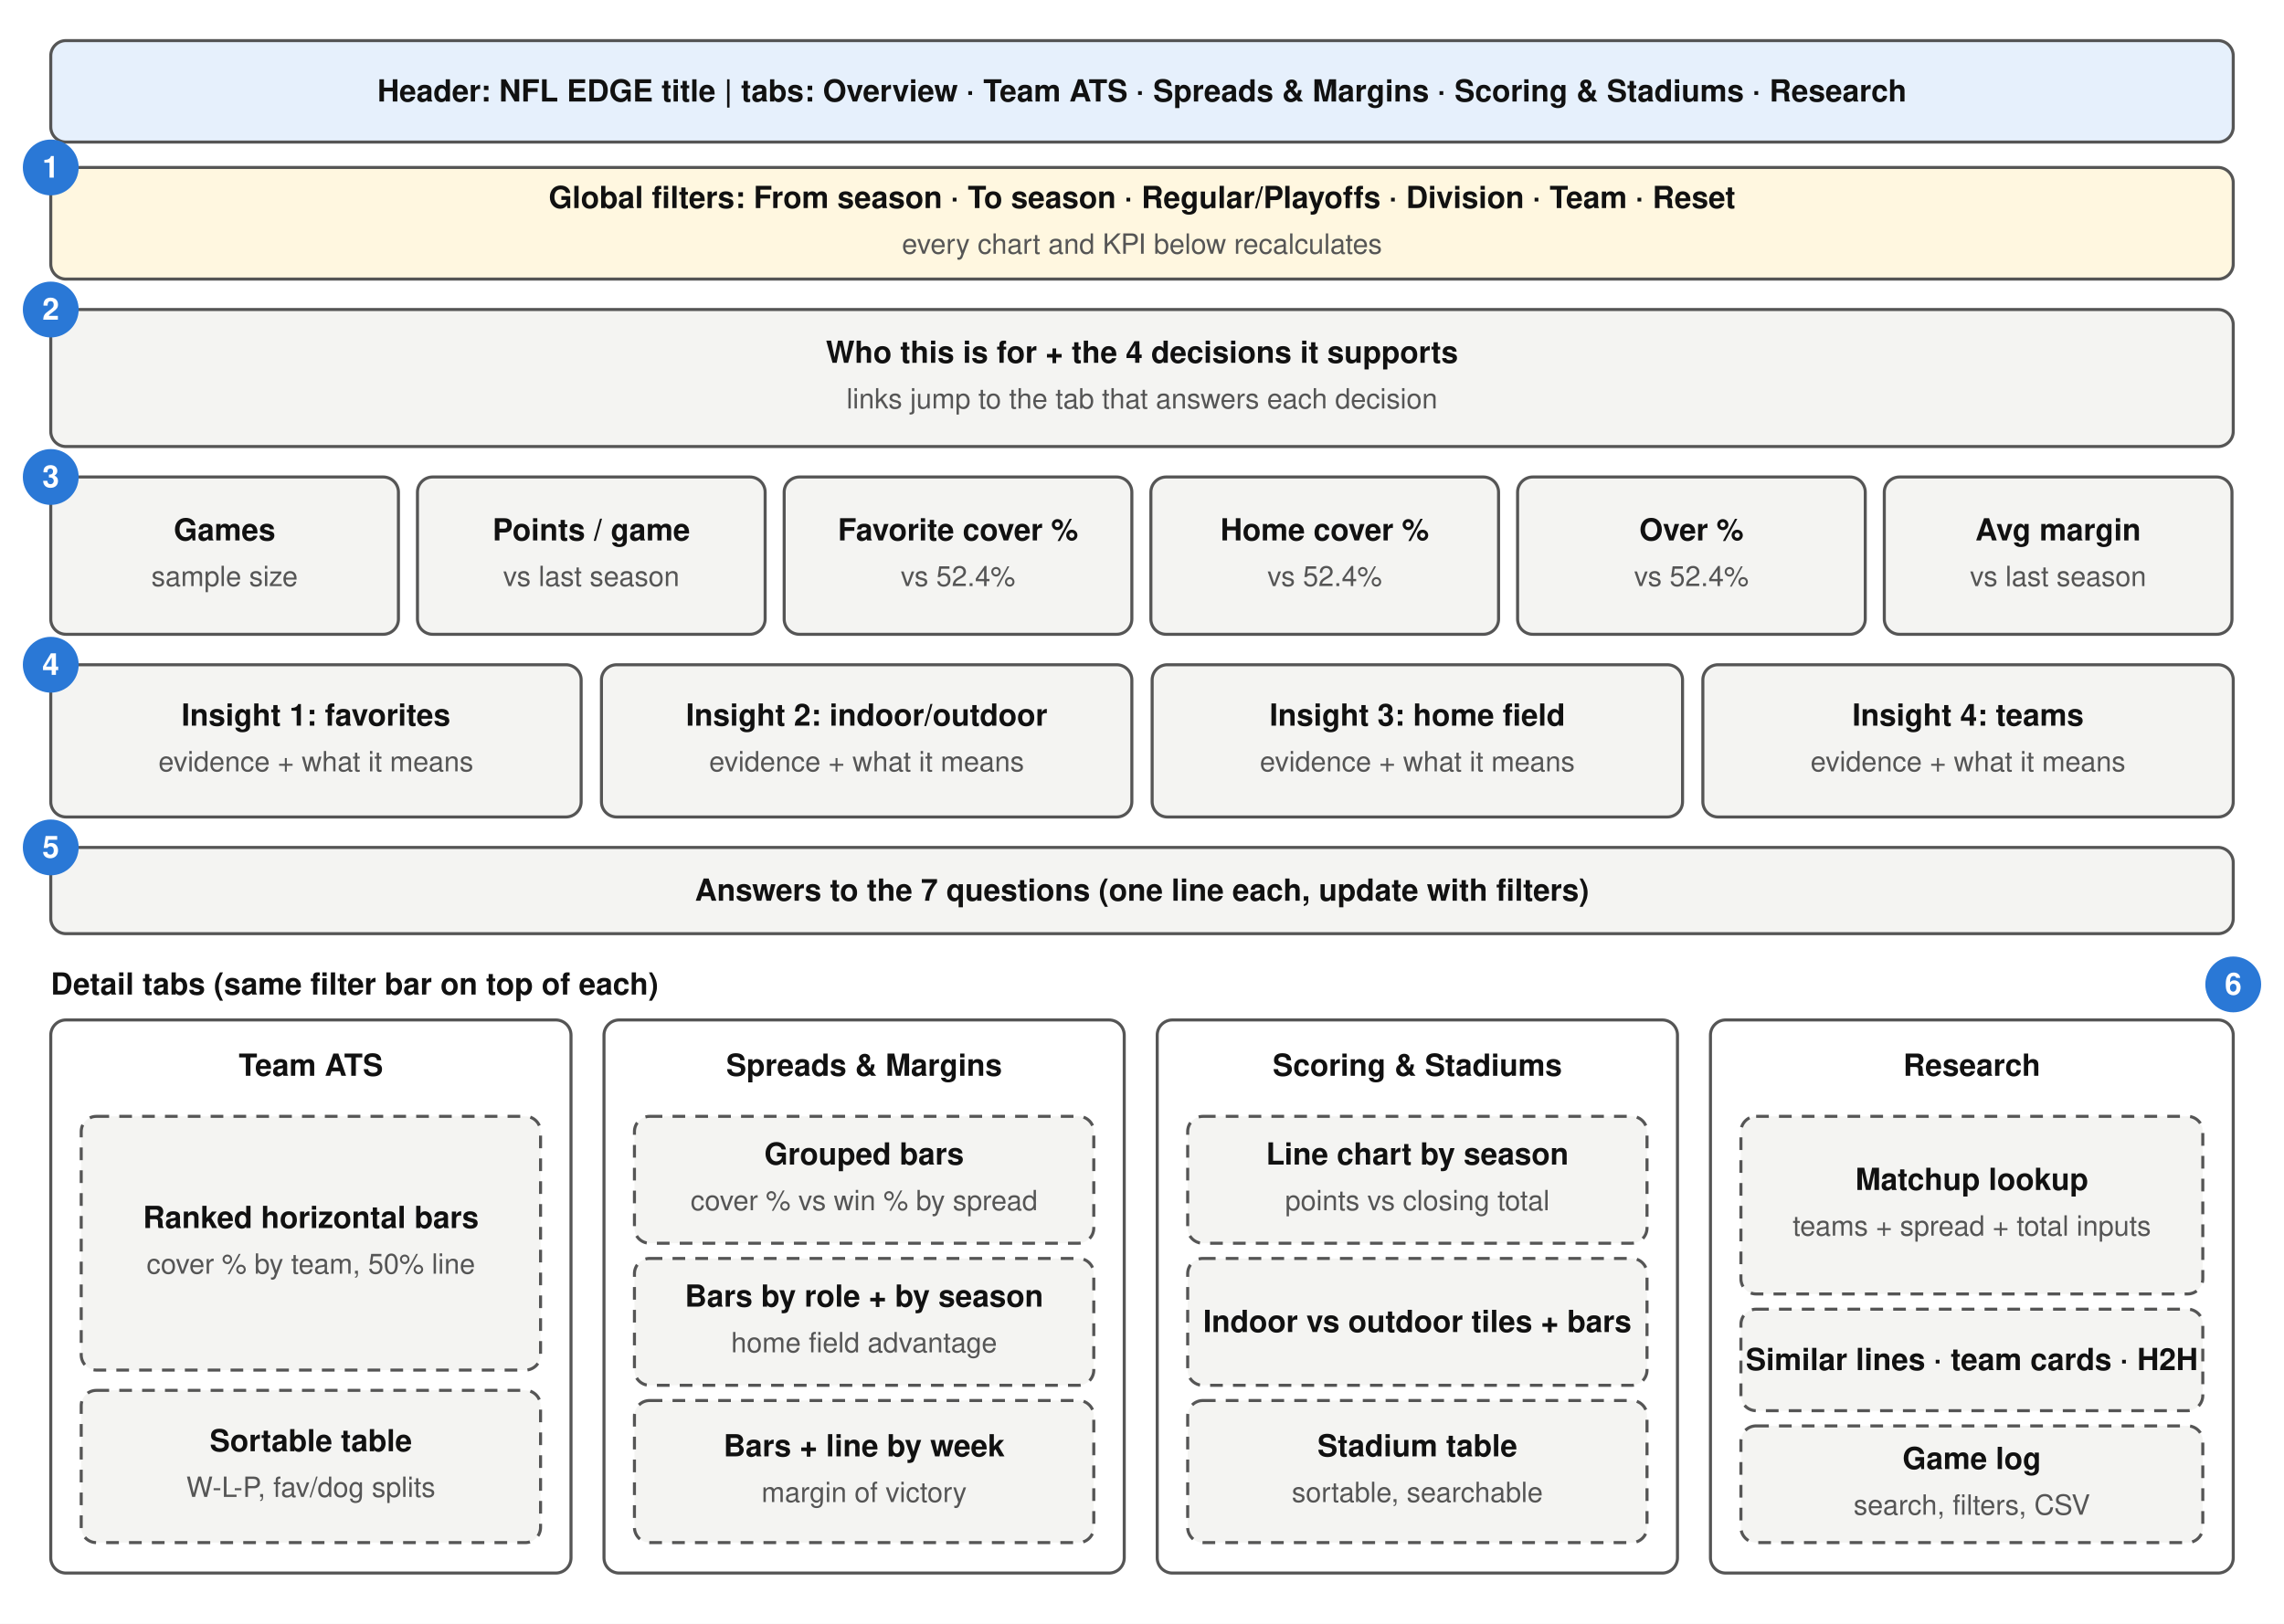
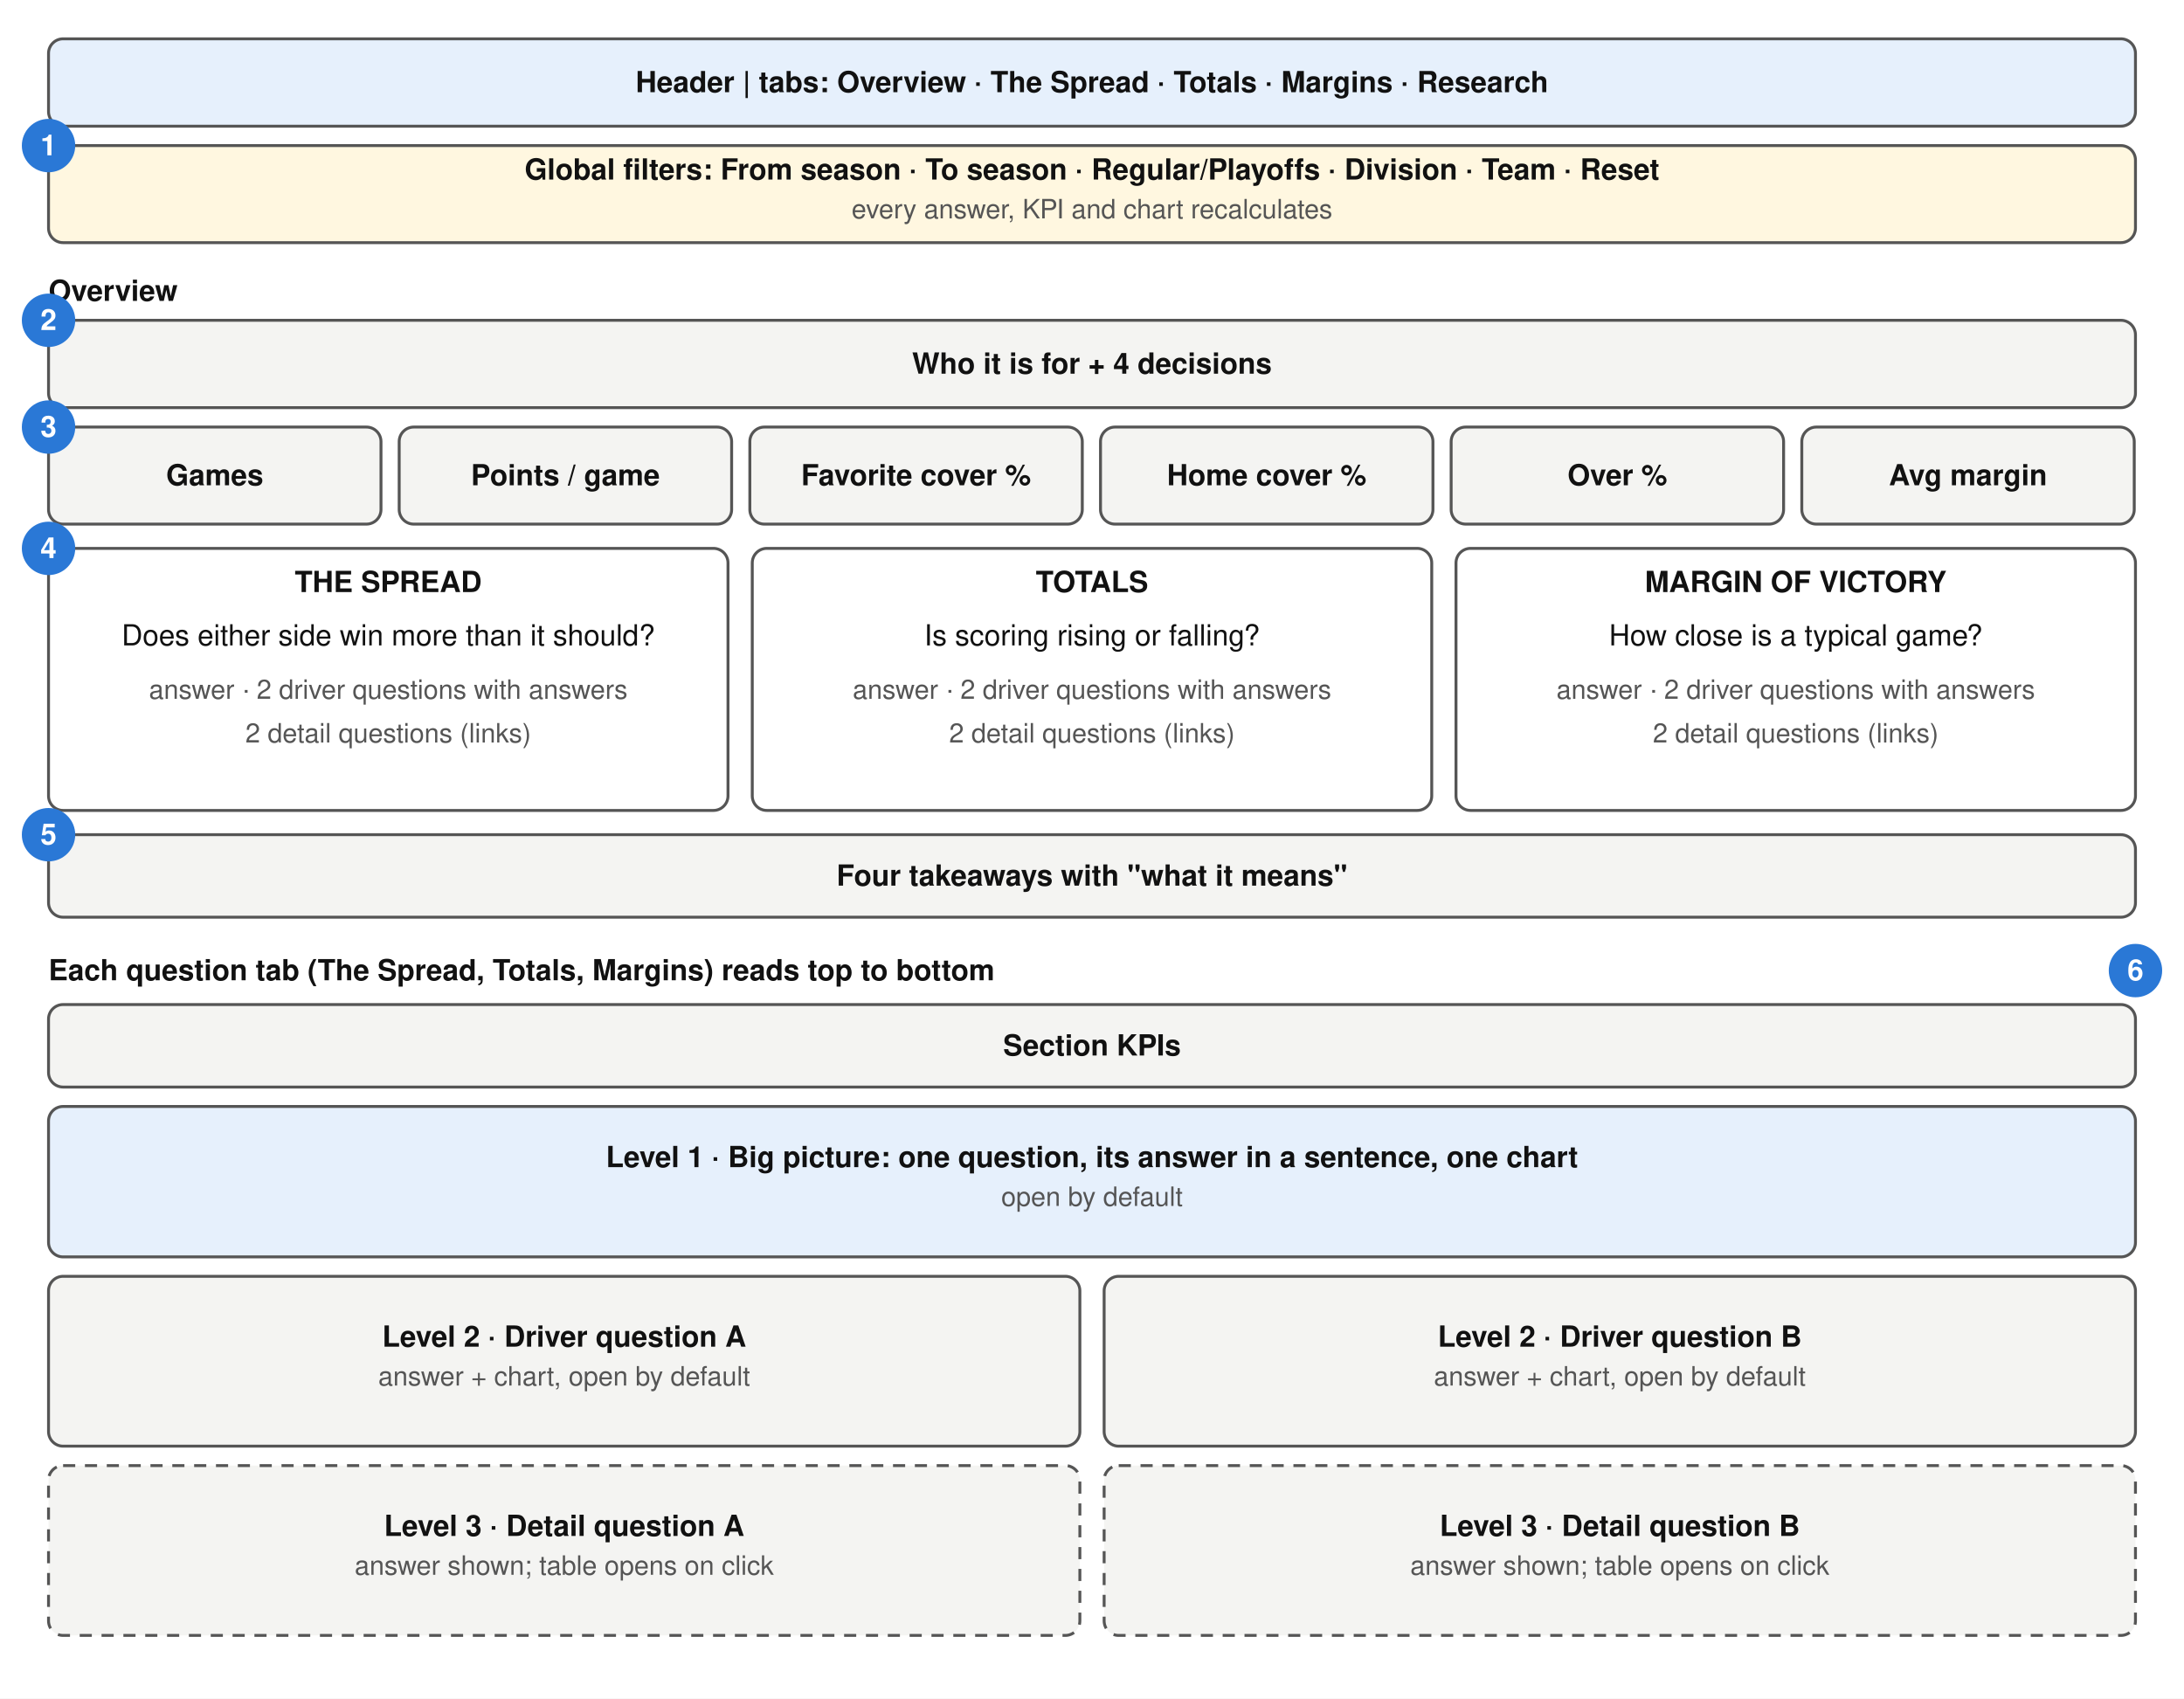
- <svg xmlns="http://www.w3.org/2000/svg" viewBox="0 0 900 640" font-family="Helvetica, Arial, sans-serif" font-size="12">
-   <rect width="900" height="640" fill="#ffffff" />
-   <rect x="20" y="16" width="860" height="40" rx="6" fill="#e6f0fc" stroke="#555" stroke-width="1.2" />
-   <text x="450.0" y="40.0" text-anchor="middle" font-weight="bold" fill="#111">Header: NFL EDGE title  |  tabs: Overview · Team ATS · Spreads &amp; Margins · Scoring &amp; Stadiums · Research</text>
-   <rect x="20" y="66" width="860" height="44" rx="6" fill="#fff7e0" stroke="#555" stroke-width="1.2" />
-   <text x="450.0" y="82.0" text-anchor="middle" font-weight="bold" fill="#111">Global filters: From season · To season · Regular/Playoffs · Division · Team · Reset</text>
-   <text x="450.0" y="100.0" text-anchor="middle" fill="#555" font-size="11">every chart and KPI below recalculates</text>
-   <circle cx="20" cy="66" r="11" fill="#2a78d6" />
-   <text x="20" y="70" text-anchor="middle" fill="#fff" font-weight="bold">1</text>
-   <rect x="20" y="122" width="860" height="54" rx="6" fill="#f4f4f2" stroke="#555" stroke-width="1.2" />
-   <text x="450.0" y="143.0" text-anchor="middle" font-weight="bold" fill="#111">Who this is for + the 4 decisions it supports</text>
-   <text x="450.0" y="161.0" text-anchor="middle" fill="#555" font-size="11">links jump to the tab that answers each decision</text>
-   <circle cx="20" cy="122" r="11" fill="#2a78d6" />
-   <text x="20" y="126" text-anchor="middle" fill="#fff" font-weight="bold">2</text>
-   <rect x="20.0" y="188" width="137" height="62" rx="6" fill="#f4f4f2" stroke="#555" stroke-width="1.2" />
-   <text x="88.5" y="213.0" text-anchor="middle" font-weight="bold" fill="#111">Games</text>
-   <text x="88.5" y="231.0" text-anchor="middle" fill="#555" font-size="11">sample size</text>
-   <rect x="164.5" y="188" width="137" height="62" rx="6" fill="#f4f4f2" stroke="#555" stroke-width="1.2" />
-   <text x="233.0" y="213.0" text-anchor="middle" font-weight="bold" fill="#111">Points / game</text>
-   <text x="233.0" y="231.0" text-anchor="middle" fill="#555" font-size="11">vs last season</text>
-   <rect x="309.0" y="188" width="137" height="62" rx="6" fill="#f4f4f2" stroke="#555" stroke-width="1.2" />
-   <text x="377.5" y="213.0" text-anchor="middle" font-weight="bold" fill="#111">Favorite cover %</text>
-   <text x="377.5" y="231.0" text-anchor="middle" fill="#555" font-size="11">vs 52.4%</text>
-   <rect x="453.5" y="188" width="137" height="62" rx="6" fill="#f4f4f2" stroke="#555" stroke-width="1.2" />
-   <text x="522.0" y="213.0" text-anchor="middle" font-weight="bold" fill="#111">Home cover %</text>
-   <text x="522.0" y="231.0" text-anchor="middle" fill="#555" font-size="11">vs 52.4%</text>
-   <rect x="598.0" y="188" width="137" height="62" rx="6" fill="#f4f4f2" stroke="#555" stroke-width="1.2" />
-   <text x="666.5" y="213.0" text-anchor="middle" font-weight="bold" fill="#111">Over %</text>
-   <text x="666.5" y="231.0" text-anchor="middle" fill="#555" font-size="11">vs 52.4%</text>
-   <rect x="742.5" y="188" width="137" height="62" rx="6" fill="#f4f4f2" stroke="#555" stroke-width="1.2" />
-   <text x="811.0" y="213.0" text-anchor="middle" font-weight="bold" fill="#111">Avg margin</text>
-   <text x="811.0" y="231.0" text-anchor="middle" fill="#555" font-size="11">vs last season</text>
-   <circle cx="20" cy="188" r="11" fill="#2a78d6" />
-   <text x="20" y="192" text-anchor="middle" fill="#fff" font-weight="bold">3</text>
-   <rect x="20" y="262" width="209" height="60" rx="6" fill="#f4f4f2" stroke="#555" stroke-width="1.2" />
-   <text x="124.5" y="286.0" text-anchor="middle" font-weight="bold" fill="#111">Insight 1: favorites</text>
-   <text x="124.5" y="304.0" text-anchor="middle" fill="#555" font-size="11">evidence + what it means</text>
-   <rect x="237" y="262" width="209" height="60" rx="6" fill="#f4f4f2" stroke="#555" stroke-width="1.2" />
-   <text x="341.5" y="286.0" text-anchor="middle" font-weight="bold" fill="#111">Insight 2: indoor/outdoor</text>
-   <text x="341.5" y="304.0" text-anchor="middle" fill="#555" font-size="11">evidence + what it means</text>
-   <rect x="454" y="262" width="209" height="60" rx="6" fill="#f4f4f2" stroke="#555" stroke-width="1.2" />
-   <text x="558.5" y="286.0" text-anchor="middle" font-weight="bold" fill="#111">Insight 3: home field</text>
-   <text x="558.5" y="304.0" text-anchor="middle" fill="#555" font-size="11">evidence + what it means</text>
-   <rect x="671" y="262" width="209" height="60" rx="6" fill="#f4f4f2" stroke="#555" stroke-width="1.2" />
-   <text x="775.5" y="286.0" text-anchor="middle" font-weight="bold" fill="#111">Insight 4: teams</text>
-   <text x="775.5" y="304.0" text-anchor="middle" fill="#555" font-size="11">evidence + what it means</text>
-   <circle cx="20" cy="262" r="11" fill="#2a78d6" />
-   <text x="20" y="266" text-anchor="middle" fill="#fff" font-weight="bold">4</text>
-   <rect x="20" y="334" width="860" height="34" rx="6" fill="#f4f4f2" stroke="#555" stroke-width="1.2" />
-   <text x="450.0" y="355.0" text-anchor="middle" font-weight="bold" fill="#111">Answers to the 7 questions (one line each, update with filters)</text>
-   <circle cx="20" cy="334" r="11" fill="#2a78d6" />
-   <text x="20" y="338" text-anchor="middle" fill="#fff" font-weight="bold">5</text>
-   <text x="20" y="392" font-weight="bold" fill="#111">Detail tabs (same filter bar on top of each)</text>
-   <circle cx="880" cy="388" r="11" fill="#2a78d6" />
-   <text x="880" y="392" text-anchor="middle" fill="#fff" font-weight="bold">6</text>
-   <rect x="20" y="402" width="205" height="218" rx="6" fill="#fff" stroke="#555" stroke-width="1.2" />
-   <text x="122.5" y="424" text-anchor="middle" font-weight="bold" fill="#111">Team ATS</text>
-   <rect x="32" y="440" width="181" height="100" rx="6" fill="#f4f4f2" stroke="#555" stroke-width="1.2" stroke-dasharray="5 4" />
-   <text x="122.5" y="484.0" text-anchor="middle" font-weight="bold" fill="#111">Ranked horizontal bars</text>
-   <text x="122.5" y="502.0" text-anchor="middle" fill="#555" font-size="11">cover % by team, 50% line</text>
-   <rect x="32" y="548" width="181" height="60" rx="6" fill="#f4f4f2" stroke="#555" stroke-width="1.2" stroke-dasharray="5 4" />
-   <text x="122.5" y="572.0" text-anchor="middle" font-weight="bold" fill="#111">Sortable table</text>
-   <text x="122.5" y="590.0" text-anchor="middle" fill="#555" font-size="11">W-L-P, fav/dog splits</text>
-   <rect x="238" y="402" width="205" height="218" rx="6" fill="#fff" stroke="#555" stroke-width="1.2" />
-   <text x="340.5" y="424" text-anchor="middle" font-weight="bold" fill="#111">Spreads &amp; Margins</text>
-   <rect x="250" y="440" width="181" height="50" rx="6" fill="#f4f4f2" stroke="#555" stroke-width="1.2" stroke-dasharray="5 4" />
-   <text x="340.5" y="459.0" text-anchor="middle" font-weight="bold" fill="#111">Grouped bars</text>
-   <text x="340.5" y="477.0" text-anchor="middle" fill="#555" font-size="11">cover % vs win % by spread</text>
-   <rect x="250" y="496" width="181" height="50" rx="6" fill="#f4f4f2" stroke="#555" stroke-width="1.2" stroke-dasharray="5 4" />
-   <text x="340.5" y="515.0" text-anchor="middle" font-weight="bold" fill="#111">Bars by role + by season</text>
-   <text x="340.5" y="533.0" text-anchor="middle" fill="#555" font-size="11">home field advantage</text>
-   <rect x="250" y="552" width="181" height="56" rx="6" fill="#f4f4f2" stroke="#555" stroke-width="1.2" stroke-dasharray="5 4" />
-   <text x="340.5" y="574.0" text-anchor="middle" font-weight="bold" fill="#111">Bars + line by week</text>
-   <text x="340.5" y="592.0" text-anchor="middle" fill="#555" font-size="11">margin of victory</text>
-   <rect x="456" y="402" width="205" height="218" rx="6" fill="#fff" stroke="#555" stroke-width="1.2" />
-   <text x="558.5" y="424" text-anchor="middle" font-weight="bold" fill="#111">Scoring &amp; Stadiums</text>
-   <rect x="468" y="440" width="181" height="50" rx="6" fill="#f4f4f2" stroke="#555" stroke-width="1.2" stroke-dasharray="5 4" />
-   <text x="558.5" y="459.0" text-anchor="middle" font-weight="bold" fill="#111">Line chart by season</text>
-   <text x="558.5" y="477.0" text-anchor="middle" fill="#555" font-size="11">points vs closing total</text>
-   <rect x="468" y="496" width="181" height="50" rx="6" fill="#f4f4f2" stroke="#555" stroke-width="1.2" stroke-dasharray="5 4" />
-   <text x="558.5" y="525.0" text-anchor="middle" font-weight="bold" fill="#111">Indoor vs outdoor tiles + bars</text>
-   <rect x="468" y="552" width="181" height="56" rx="6" fill="#f4f4f2" stroke="#555" stroke-width="1.2" stroke-dasharray="5 4" />
-   <text x="558.5" y="574.0" text-anchor="middle" font-weight="bold" fill="#111">Stadium table</text>
-   <text x="558.5" y="592.0" text-anchor="middle" fill="#555" font-size="11">sortable, searchable</text>
-   <rect x="674" y="402" width="206" height="218" rx="6" fill="#fff" stroke="#555" stroke-width="1.2" />
-   <text x="777.0" y="424" text-anchor="middle" font-weight="bold" fill="#111">Research</text>
-   <rect x="686" y="440" width="182" height="70" rx="6" fill="#f4f4f2" stroke="#555" stroke-width="1.2" stroke-dasharray="5 4" />
-   <text x="777.0" y="469.0" text-anchor="middle" font-weight="bold" fill="#111">Matchup lookup</text>
-   <text x="777.0" y="487.0" text-anchor="middle" fill="#555" font-size="11">teams + spread + total inputs</text>
-   <rect x="686" y="516" width="182" height="40" rx="6" fill="#f4f4f2" stroke="#555" stroke-width="1.2" stroke-dasharray="5 4" />
-   <text x="777.0" y="540.0" text-anchor="middle" font-weight="bold" fill="#111">Similar lines · team cards · H2H</text>
-   <rect x="686" y="562" width="182" height="46" rx="6" fill="#f4f4f2" stroke="#555" stroke-width="1.2" stroke-dasharray="5 4" />
-   <text x="777.0" y="579.0" text-anchor="middle" font-weight="bold" fill="#111">Game log</text>
-   <text x="777.0" y="597.0" text-anchor="middle" fill="#555" font-size="11">search, filters, CSV</text>
+ <svg xmlns="http://www.w3.org/2000/svg" viewBox="0 0 900 700" font-family="Helvetica, Arial, sans-serif" font-size="12">
+   <rect width="900" height="700" fill="#ffffff" />
+   <rect x="20" y="16" width="860" height="36" rx="6" fill="#e6f0fc" stroke="#555" stroke-width="1.2" />
+   <text x="450.0" y="38.0" text-anchor="middle" font-weight="bold" fill="#111">Header  |  tabs: Overview · The Spread · Totals · Margins · Research</text>
+   <rect x="20" y="60" width="860" height="40" rx="6" fill="#fff7e0" stroke="#555" stroke-width="1.2" />
+   <text x="450.0" y="74.0" text-anchor="middle" font-weight="bold" fill="#111">Global filters: From season · To season · Regular/Playoffs · Division · Team · Reset</text>
+   <text x="450.0" y="90.0" text-anchor="middle" fill="#555" font-size="11">every answer, KPI and chart recalculates</text>
+   <circle cx="20" cy="60" r="11" fill="#2a78d6" />
+   <text x="20" y="64" text-anchor="middle" fill="#fff" font-weight="bold">1</text>
+   <text x="20" y="124" font-weight="bold" fill="#111">Overview</text>
+   <rect x="20" y="132" width="860" height="36" rx="6" fill="#f4f4f2" stroke="#555" stroke-width="1.2" />
+   <text x="450.0" y="154.0" text-anchor="middle" font-weight="bold" fill="#111">Who it is for + 4 decisions</text>
+   <circle cx="20" cy="132" r="11" fill="#2a78d6" />
+   <text x="20" y="136" text-anchor="middle" fill="#fff" font-weight="bold">2</text>
+   <rect x="20.0" y="176" width="137" height="40" rx="6" fill="#f4f4f2" stroke="#555" stroke-width="1.2" />
+   <text x="88.5" y="200.0" text-anchor="middle" font-weight="bold" fill="#111">Games</text>
+   <rect x="164.5" y="176" width="137" height="40" rx="6" fill="#f4f4f2" stroke="#555" stroke-width="1.2" />
+   <text x="233.0" y="200.0" text-anchor="middle" font-weight="bold" fill="#111">Points / game</text>
+   <rect x="309.0" y="176" width="137" height="40" rx="6" fill="#f4f4f2" stroke="#555" stroke-width="1.2" />
+   <text x="377.5" y="200.0" text-anchor="middle" font-weight="bold" fill="#111">Favorite cover %</text>
+   <rect x="453.5" y="176" width="137" height="40" rx="6" fill="#f4f4f2" stroke="#555" stroke-width="1.2" />
+   <text x="522.0" y="200.0" text-anchor="middle" font-weight="bold" fill="#111">Home cover %</text>
+   <rect x="598.0" y="176" width="137" height="40" rx="6" fill="#f4f4f2" stroke="#555" stroke-width="1.2" />
+   <text x="666.5" y="200.0" text-anchor="middle" font-weight="bold" fill="#111">Over %</text>
+   <rect x="742.5" y="176" width="137" height="40" rx="6" fill="#f4f4f2" stroke="#555" stroke-width="1.2" />
+   <text x="811.0" y="200.0" text-anchor="middle" font-weight="bold" fill="#111">Avg margin</text>
+   <circle cx="20" cy="176" r="11" fill="#2a78d6" />
+   <text x="20" y="180" text-anchor="middle" fill="#fff" font-weight="bold">3</text>
+   <rect x="20" y="226" width="280" height="108" rx="6" fill="#fff" stroke="#555" stroke-width="1.2" />
+   <text x="160.0" y="244" text-anchor="middle" font-weight="bold" fill="#111">THE SPREAD</text>
+   <text x="160" y="266" text-anchor="middle" fill="#111">Does either side win more than it should?</text>
+   <text x="160" y="288" text-anchor="middle" fill="#555" font-size="11">answer · 2 driver questions with answers</text>
+   <text x="160" y="306" text-anchor="middle" fill="#555" font-size="11">2 detail questions (links)</text>
+   <rect x="310" y="226" width="280" height="108" rx="6" fill="#fff" stroke="#555" stroke-width="1.2" />
+   <text x="450.0" y="244" text-anchor="middle" font-weight="bold" fill="#111">TOTALS</text>
+   <text x="450" y="266" text-anchor="middle" fill="#111">Is scoring rising or falling?</text>
+   <text x="450" y="288" text-anchor="middle" fill="#555" font-size="11">answer · 2 driver questions with answers</text>
+   <text x="450" y="306" text-anchor="middle" fill="#555" font-size="11">2 detail questions (links)</text>
+   <rect x="600" y="226" width="280" height="108" rx="6" fill="#fff" stroke="#555" stroke-width="1.2" />
+   <text x="740.0" y="244" text-anchor="middle" font-weight="bold" fill="#111">MARGIN OF VICTORY</text>
+   <text x="740" y="266" text-anchor="middle" fill="#111">How close is a typical game?</text>
+   <text x="740" y="288" text-anchor="middle" fill="#555" font-size="11">answer · 2 driver questions with answers</text>
+   <text x="740" y="306" text-anchor="middle" fill="#555" font-size="11">2 detail questions (links)</text>
+   <circle cx="20" cy="226" r="11" fill="#2a78d6" />
+   <text x="20" y="230" text-anchor="middle" fill="#fff" font-weight="bold">4</text>
+   <rect x="20" y="344" width="860" height="34" rx="6" fill="#f4f4f2" stroke="#555" stroke-width="1.2" />
+   <text x="450.0" y="365.0" text-anchor="middle" font-weight="bold" fill="#111">Four takeaways with "what it means"</text>
+   <circle cx="20" cy="344" r="11" fill="#2a78d6" />
+   <text x="20" y="348" text-anchor="middle" fill="#fff" font-weight="bold">5</text>
+   <text x="20" y="404" font-weight="bold" fill="#111">Each question tab (The Spread, Totals, Margins) reads top to bottom</text>
+   <circle cx="880" cy="400" r="11" fill="#2a78d6" />
+   <text x="880" y="404" text-anchor="middle" fill="#fff" font-weight="bold">6</text>
+   <rect x="20" y="414" width="860" height="34" rx="6" fill="#f4f4f2" stroke="#555" stroke-width="1.2" />
+   <text x="450.0" y="435.0" text-anchor="middle" font-weight="bold" fill="#111">Section KPIs</text>
+   <rect x="20" y="456" width="860" height="62" rx="6" fill="#e6f0fc" stroke="#555" stroke-width="1.2" />
+   <text x="450.0" y="481.0" text-anchor="middle" font-weight="bold" fill="#111">Level 1 · Big picture: one question, its answer in a sentence, one chart</text>
+   <text x="450.0" y="497.0" text-anchor="middle" fill="#555" font-size="11">open by default</text>
+   <rect x="20" y="526" width="425" height="70" rx="6" fill="#f4f4f2" stroke="#555" stroke-width="1.2" />
+   <text x="232.5" y="555.0" text-anchor="middle" font-weight="bold" fill="#111">Level 2 · Driver question A</text>
+   <text x="232.5" y="571.0" text-anchor="middle" fill="#555" font-size="11">answer + chart, open by default</text>
+   <rect x="455" y="526" width="425" height="70" rx="6" fill="#f4f4f2" stroke="#555" stroke-width="1.2" />
+   <text x="667.5" y="555.0" text-anchor="middle" font-weight="bold" fill="#111">Level 2 · Driver question B</text>
+   <text x="667.5" y="571.0" text-anchor="middle" fill="#555" font-size="11">answer + chart, open by default</text>
+   <rect x="20" y="604" width="425" height="70" rx="6" fill="#f4f4f2" stroke="#555" stroke-width="1.2" stroke-dasharray="5 4" />
+   <text x="232.5" y="633.0" text-anchor="middle" font-weight="bold" fill="#111">Level 3 · Detail question A</text>
+   <text x="232.5" y="649.0" text-anchor="middle" fill="#555" font-size="11">answer shown; table opens on click</text>
+   <rect x="455" y="604" width="425" height="70" rx="6" fill="#f4f4f2" stroke="#555" stroke-width="1.2" stroke-dasharray="5 4" />
+   <text x="667.5" y="633.0" text-anchor="middle" font-weight="bold" fill="#111">Level 3 · Detail question B</text>
+   <text x="667.5" y="649.0" text-anchor="middle" fill="#555" font-size="11">answer shown; table opens on click</text>
</svg>
